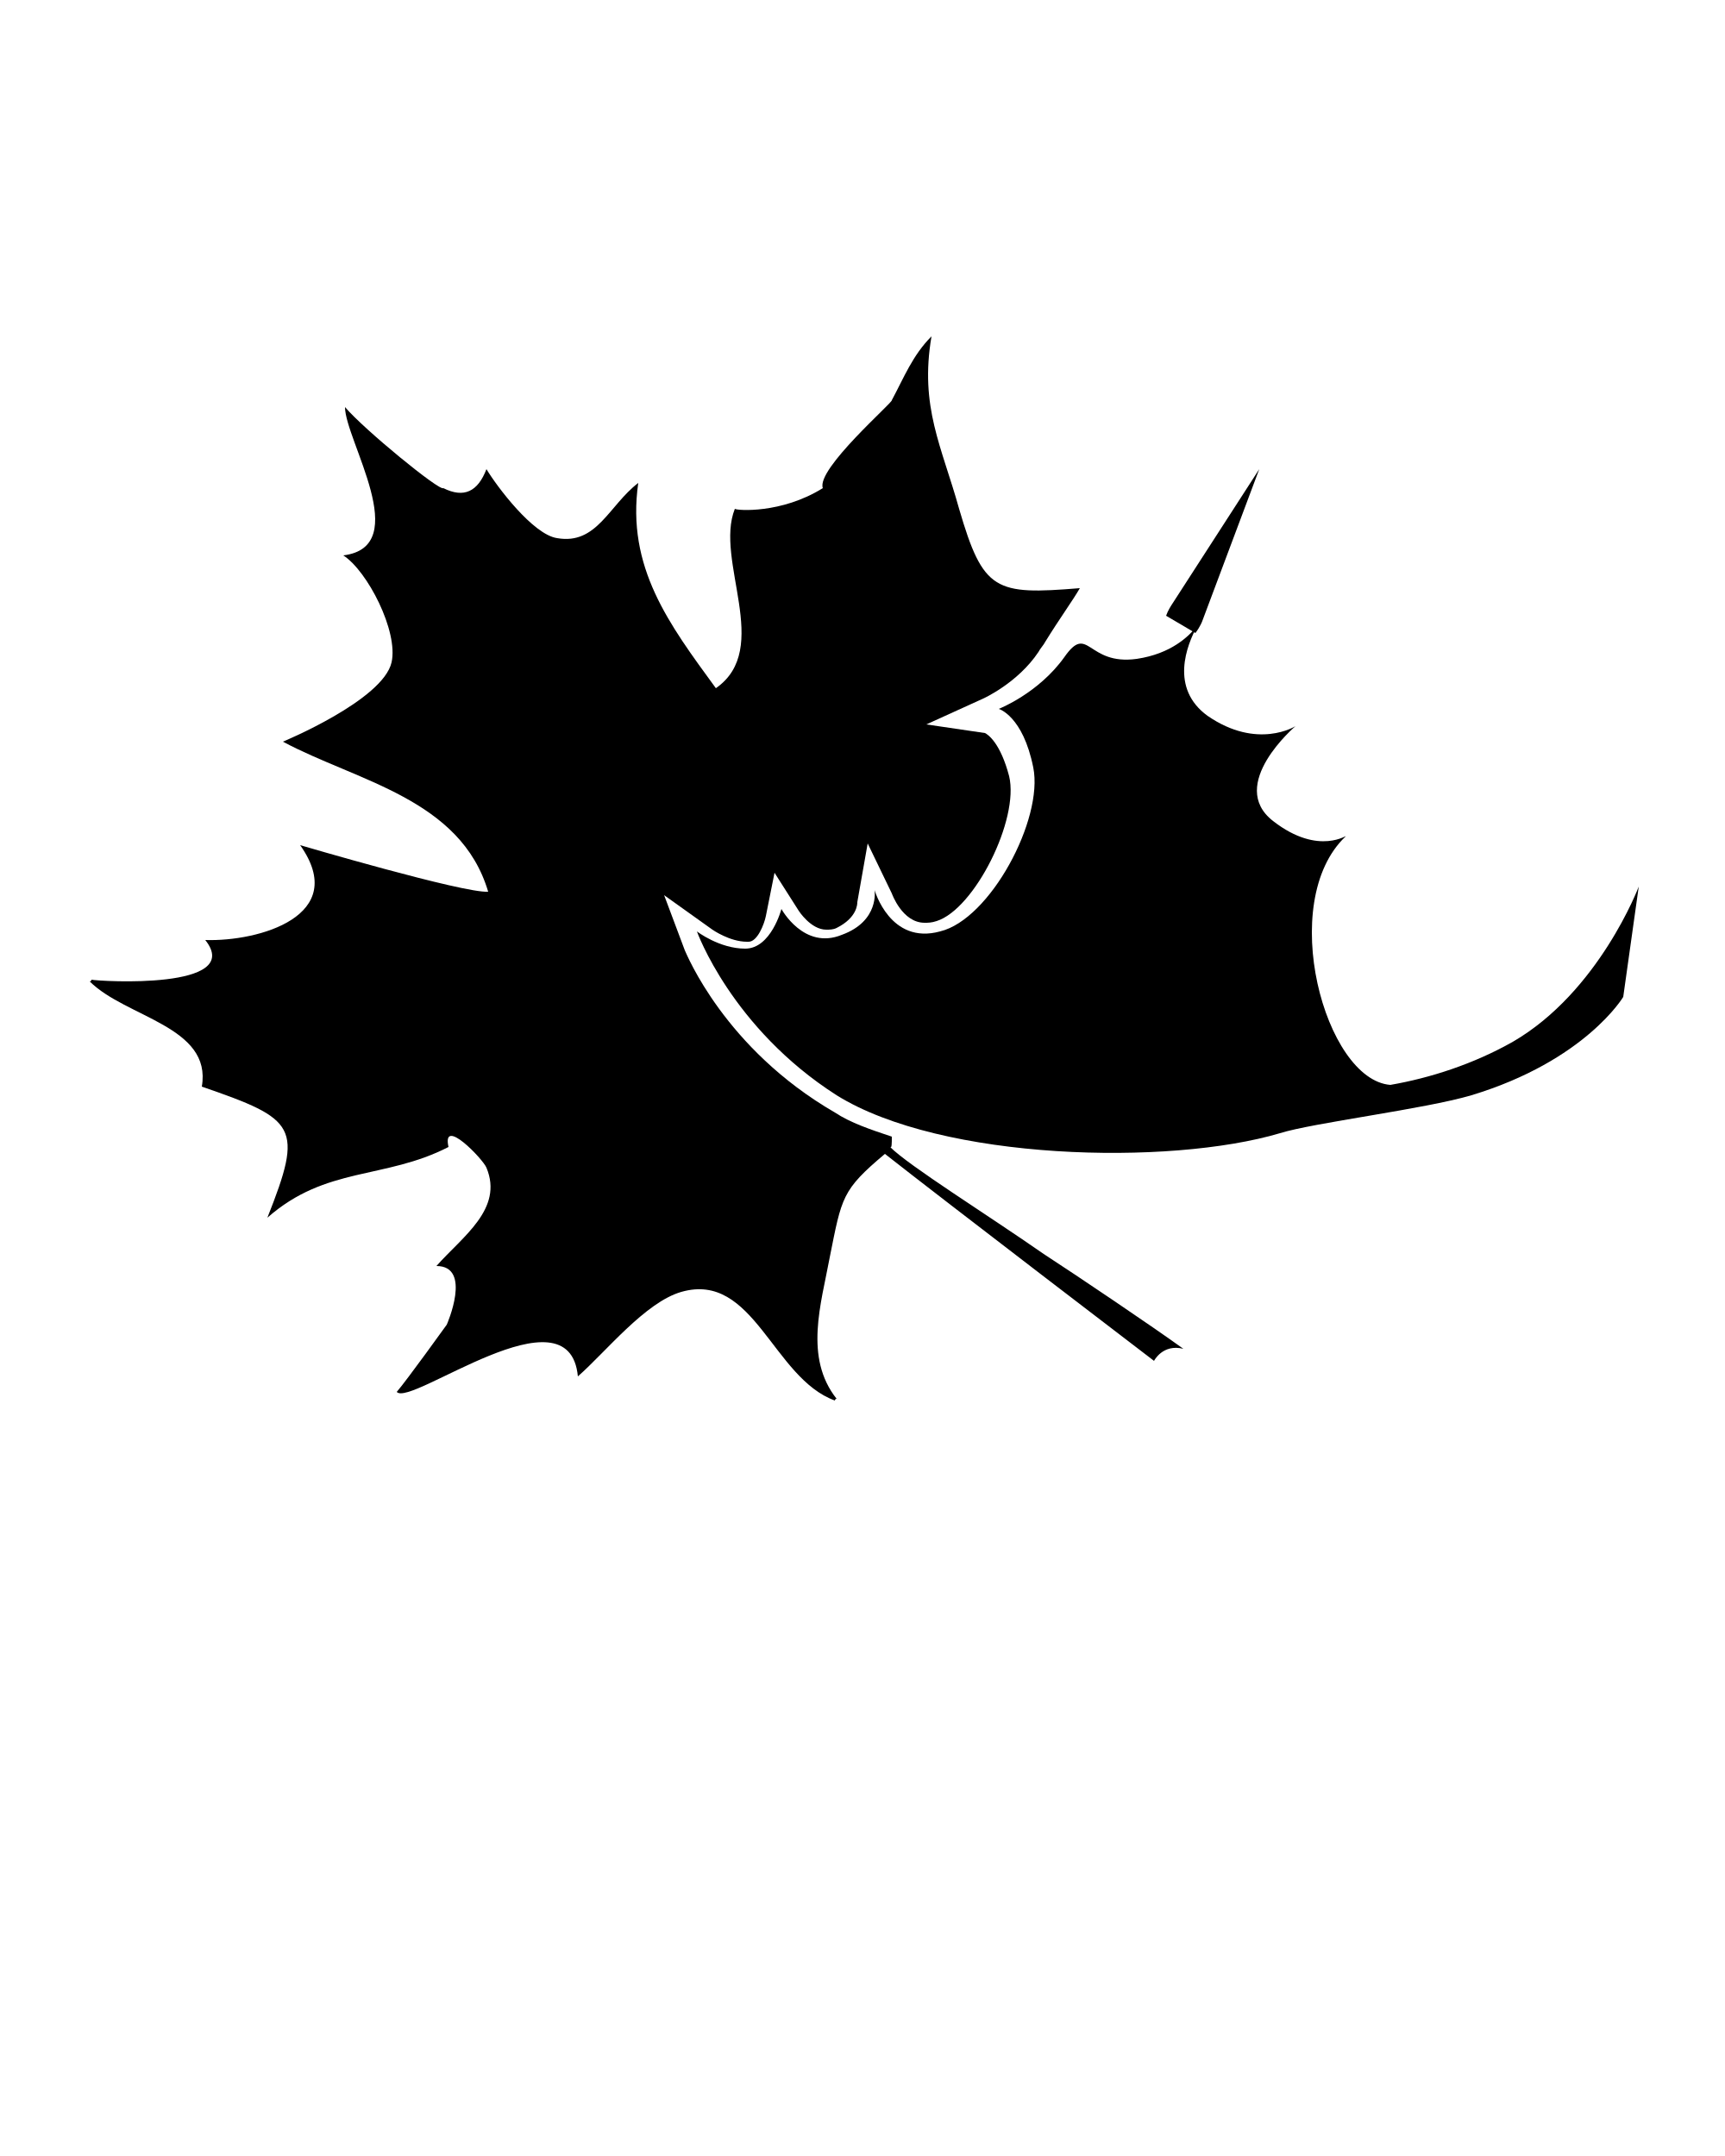
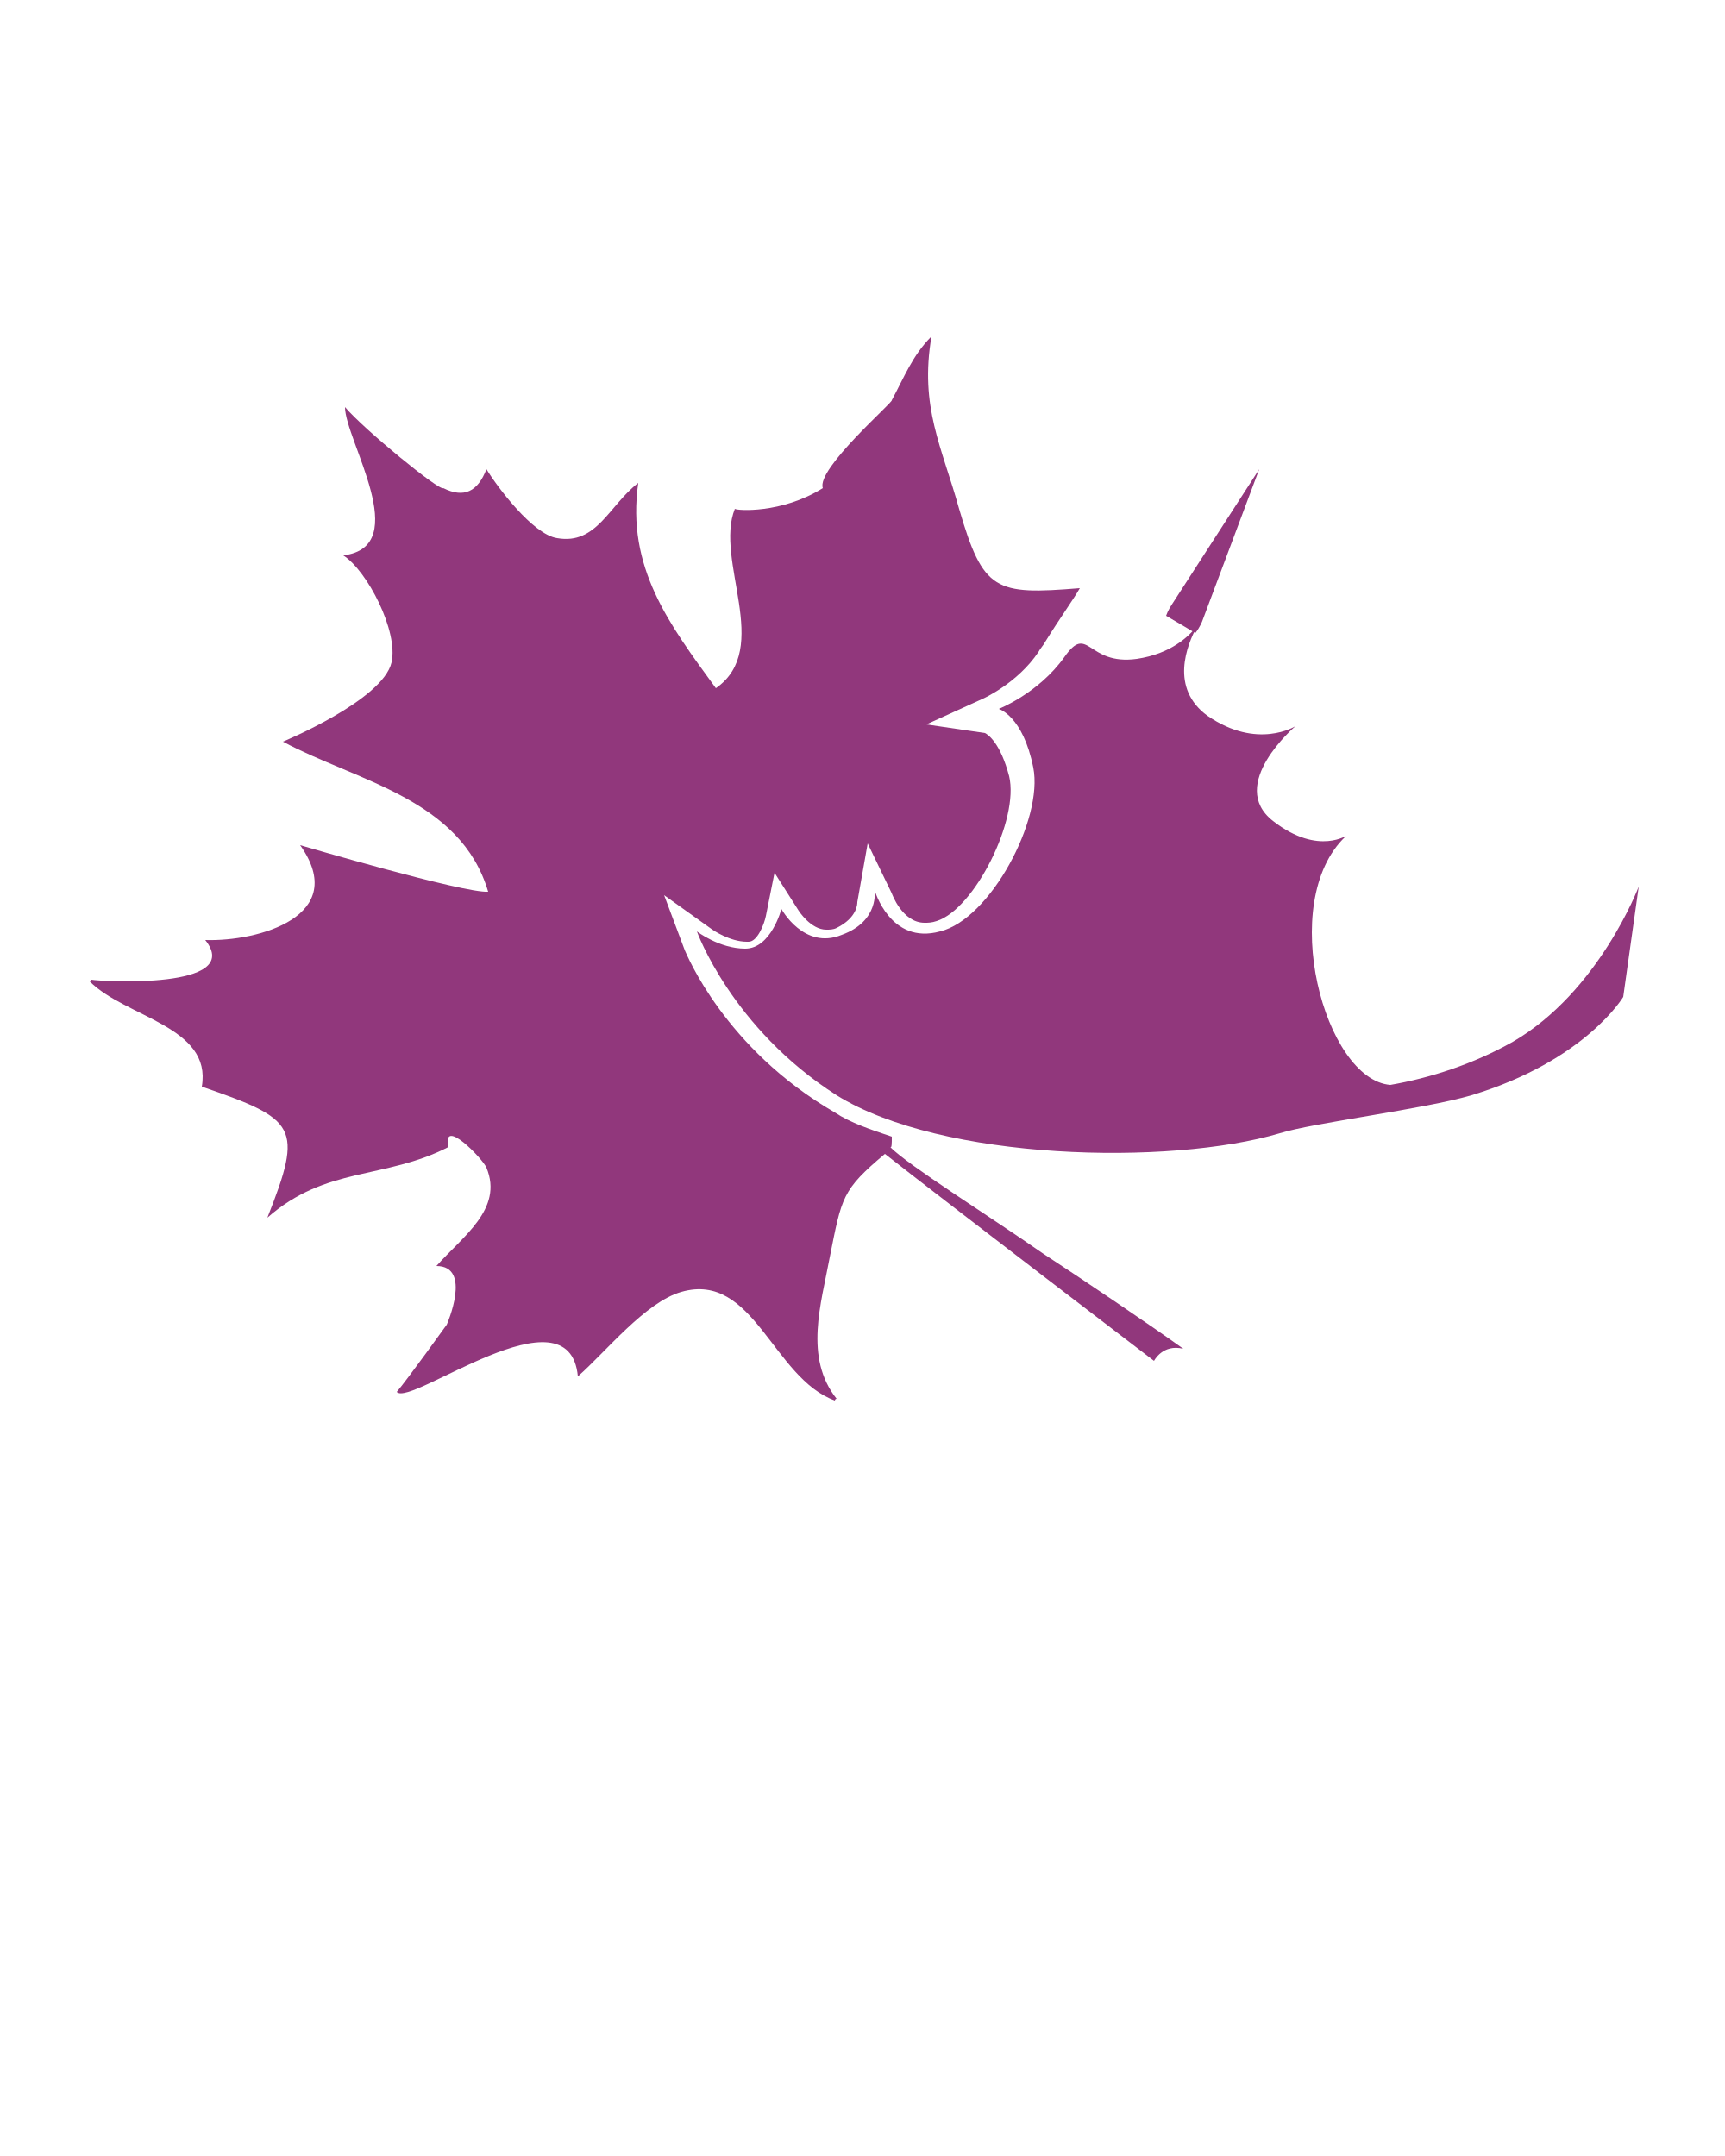
<svg xmlns="http://www.w3.org/2000/svg" version="1.1" x="0px" y="0px" viewBox="0 0 100 125" enable-background="new 0 0 100 100" xml:space="preserve">
-   <path d="M51.6,66.5c0.1,0.1,0.1-0.2,0.1-0.6c-1.2-0.4-2.4-0.8-3.3-1.4c-6.4-3.7-8.6-9.2-8.7-9.4l-1.2-3.2l2.8,2c0,0,1,0.7,2,0.7h0.1  c0.5,0,0.9-1,1-1.5l0.5-2.5l1.4,2.2c0,0,0.7,1.1,1.6,1.1c0.2,0,0.4,0,0.6-0.1c1.2-0.6,1.2-1.4,1.2-1.5l0.6-3.4l1.4,2.9  c0,0,0.6,1.7,1.9,1.7c0.2,0,0.4,0,0.7-0.1c2.2-0.7,4.8-5.9,4.2-8.4c-0.5-1.9-1.2-2.4-1.4-2.5L53.7,42l3.3-1.5c0,0,2-0.9,3.2-2.7  c0.1-0.2,0.3-0.4,0.4-0.6c0.8-1.3,1.6-2.4,2-3.1c-4.9,0.4-5.6,0.2-7-4.6c-1-3.6-2.3-5.9-1.6-10c-1.1,1.1-1.6,2.4-2.3,3.7  c0.1,0.1-4.4,4-4,5.1c-2.4,1.5-5,1.3-5.1,1.2c-1.2,3,2.2,8.1-1.1,10.4c-2.7-3.7-5.2-7-4.5-11.9c-1.7,1.3-2.4,3.6-4.7,3.2  c-1.4-0.2-3.5-3-4.1-4c-0.5,1.3-1.3,1.7-2.5,1.1c-0.2,0.2-4.6-3.4-5.7-4.7c0,1.9,4,8.1-0.1,8.6c1.4,0.9,3.2,4.4,2.8,6.2  c-0.5,2.2-6.3,4.6-6.3,4.6c4.3,2.3,10.3,3.3,11.9,8.7C26.9,51.8,17.4,49,17.4,49c2.9,4.1-2.4,5.6-5.5,5.5c2.3,2.9-6.1,2.4-6.6,2.3  c0,0,0,0.1-0.1,0.1c2.1,2.1,7.1,2.6,6.5,6.1c5.5,1.9,5.9,2.3,3.8,7.6c3.4-3,6.8-2.2,10.5-4.1c-0.4-1.8,2,0.7,2.2,1.2  c1,2.4-1.4,4-2.9,5.7c2.1,0,0.6,3.4,0.6,3.4S23.6,80,23,80.7c0.8,0.9,10-6.2,10.5-0.9c1.6-1.4,3.9-4.3,6-4.9c4.2-1.2,5.3,5,8.9,6.3  c0,0,0-0.1,0.1-0.1c-1.9-2.4-0.9-5.5-0.4-8.2c0.7-3.5,0.7-3.9,3.2-6c3.3,2.6,15.6,12,15.6,12s0.5-1,1.7-0.7  c-1.8-1.3-6.1-4.2-8.1-5.5C57.2,70.4,52.7,67.6,51.6,66.5z" />
+   <path fill="#91377C" d="M51.6,66.5c0.1,0.1,0.1-0.2,0.1-0.6c-1.2-0.4-2.4-0.8-3.3-1.4c-6.4-3.7-8.6-9.2-8.7-9.4l-1.2-3.2l2.8,2c0,0,1,0.7,2,0.7h0.1  c0.5,0,0.9-1,1-1.5l0.5-2.5l1.4,2.2c0,0,0.7,1.1,1.6,1.1c0.2,0,0.4,0,0.6-0.1c1.2-0.6,1.2-1.4,1.2-1.5l0.6-3.4l1.4,2.9  c0,0,0.6,1.7,1.9,1.7c0.2,0,0.4,0,0.7-0.1c2.2-0.7,4.8-5.9,4.2-8.4c-0.5-1.9-1.2-2.4-1.4-2.5L53.7,42l3.3-1.5c0,0,2-0.9,3.2-2.7  c0.1-0.2,0.3-0.4,0.4-0.6c0.8-1.3,1.6-2.4,2-3.1c-4.9,0.4-5.6,0.2-7-4.6c-1-3.6-2.3-5.9-1.6-10c-1.1,1.1-1.6,2.4-2.3,3.7  c0.1,0.1-4.4,4-4,5.1c-2.4,1.5-5,1.3-5.1,1.2c-1.2,3,2.2,8.1-1.1,10.4c-2.7-3.7-5.2-7-4.5-11.9c-1.7,1.3-2.4,3.6-4.7,3.2  c-1.4-0.2-3.5-3-4.1-4c-0.5,1.3-1.3,1.7-2.5,1.1c-0.2,0.2-4.6-3.4-5.7-4.7c0,1.9,4,8.1-0.1,8.6c1.4,0.9,3.2,4.4,2.8,6.2  c-0.5,2.2-6.3,4.6-6.3,4.6c4.3,2.3,10.3,3.3,11.9,8.7C26.9,51.8,17.4,49,17.4,49c2.9,4.1-2.4,5.6-5.5,5.5c2.3,2.9-6.1,2.4-6.6,2.3  c0,0,0,0.1-0.1,0.1c2.1,2.1,7.1,2.6,6.5,6.1c5.5,1.9,5.9,2.3,3.8,7.6c3.4-3,6.8-2.2,10.5-4.1c-0.4-1.8,2,0.7,2.2,1.2  c1,2.4-1.4,4-2.9,5.7c2.1,0,0.6,3.4,0.6,3.4S23.6,80,23,80.7c0.8,0.9,10-6.2,10.5-0.9c1.6-1.4,3.9-4.3,6-4.9c4.2-1.2,5.3,5,8.9,6.3  c0,0,0-0.1,0.1-0.1c-1.9-2.4-0.9-5.5-0.4-8.2c0.7-3.5,0.7-3.9,3.2-6c3.3,2.6,15.6,12,15.6,12s0.5-1,1.7-0.7  c-1.8-1.3-6.1-4.2-8.1-5.5C57.2,70.4,52.7,67.6,51.6,66.5z" />
  <g>
    <path d="M68,35.9c0.2-0.3,0.3-0.6,0.3-0.6l2.5-3.9l-1.6,4.3c0,0-0.1,0.3-0.3,0.6L68,35.9z" />
-     <path fill="#000000" d="M68.7,35.6c0,0-0.1,0.2-0.3,0.5C68.6,35.8,68.7,35.6,68.7,35.6 M73,27.2l-5.1,7.9c0,0-0.2,0.3-0.3,0.6   l1.7,1c0.3-0.4,0.4-0.7,0.4-0.7L73,27.2L73,27.2z" />
+     <path fill="#91377C" d="M68.7,35.6c0,0-0.1,0.2-0.3,0.5C68.6,35.8,68.7,35.6,68.7,35.6 M73,27.2l-5.1,7.9c0,0-0.2,0.3-0.3,0.6   l1.7,1c0.3-0.4,0.4-0.7,0.4-0.7L73,27.2L73,27.2z" />
  </g>
  <g>
-     <path d="M69.5,36.3c0.2-0.3,0.3-0.5,0.3-0.5S69.7,36,69.5,36.3z" />
-     <path d="M48.5,63.5c6.1,3.8,19.3,4.1,25.7,2.2c1.9-0.6,8.4-1.4,11.1-2.2c6.6-2,8.8-5.7,8.8-5.7l0.9-6.4c0,0-2.3,6.1-7.3,9   c-2.3,1.3-4.8,2.1-7.1,2.5c0,0,0,0,0,0c-3.8-0.3-6.6-10.6-2.6-14.4c0.2-0.2-1.5,1.2-4.2-0.9c-2.7-2.1,1.3-5.5,1.3-5.5   s-2.2,1.4-5.1-0.6c-2.2-1.6-1.2-4.1-0.6-5.2c-0.5,0.6-1.5,1.6-3.5,1.9c-2.9,0.4-2.8-2.1-4.2-0.1c-1.5,2.1-3.8,3-3.8,3   s1.4,0.4,2,3.4c0.6,3-2.5,8.8-5.4,9.5c-2.9,0.8-3.8-2.4-3.8-2.4s0.3,1.8-1.9,2.6c-2.2,0.9-3.5-1.5-3.5-1.5s-0.6,2.3-2.1,2.3   c-1.5,0-2.8-1-2.8-1S42.4,59.6,48.5,63.5z" />
+     <path fill="#91377C" d="M69.5,36.3c0.2-0.3,0.3-0.5,0.3-0.5S69.7,36,69.5,36.3z" />
+     <path fill="#91377C" d="M48.5,63.5c6.1,3.8,19.3,4.1,25.7,2.2c1.9-0.6,8.4-1.4,11.1-2.2c6.6-2,8.8-5.7,8.8-5.7l0.9-6.4c0,0-2.3,6.1-7.3,9   c-2.3,1.3-4.8,2.1-7.1,2.5c0,0,0,0,0,0c-3.8-0.3-6.6-10.6-2.6-14.4c0.2-0.2-1.5,1.2-4.2-0.9c-2.7-2.1,1.3-5.5,1.3-5.5   s-2.2,1.4-5.1-0.6c-2.2-1.6-1.2-4.1-0.6-5.2c-0.5,0.6-1.5,1.6-3.5,1.9c-2.9,0.4-2.8-2.1-4.2-0.1c-1.5,2.1-3.8,3-3.8,3   s1.4,0.4,2,3.4c0.6,3-2.5,8.8-5.4,9.5c-2.9,0.8-3.8-2.4-3.8-2.4s0.3,1.8-1.9,2.6c-2.2,0.9-3.5-1.5-3.5-1.5s-0.6,2.3-2.1,2.3   c-1.5,0-2.8-1-2.8-1S42.4,59.6,48.5,63.5z" />
  </g>
</svg>
